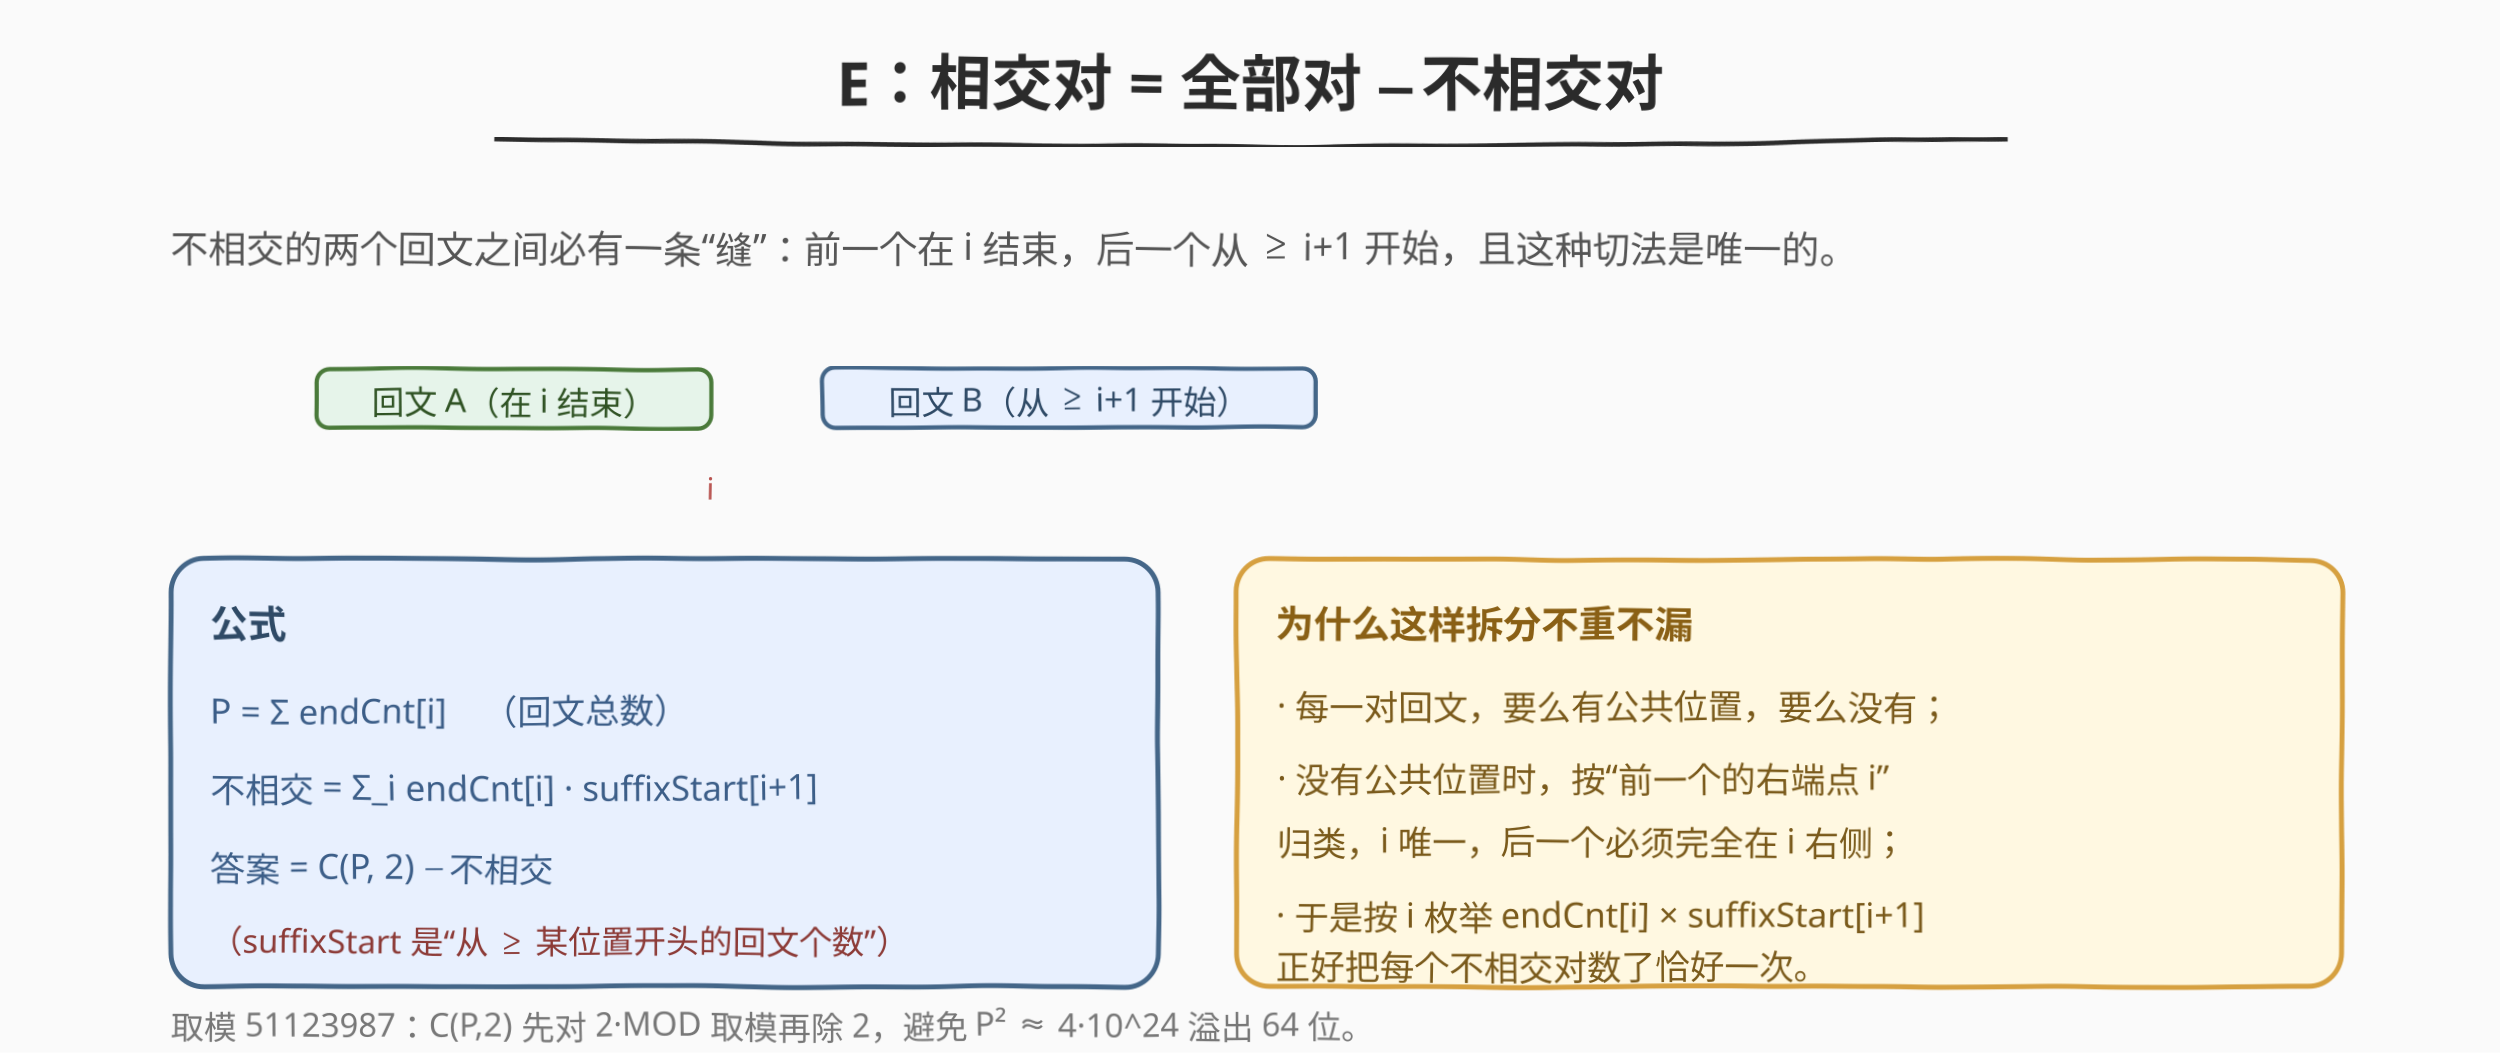
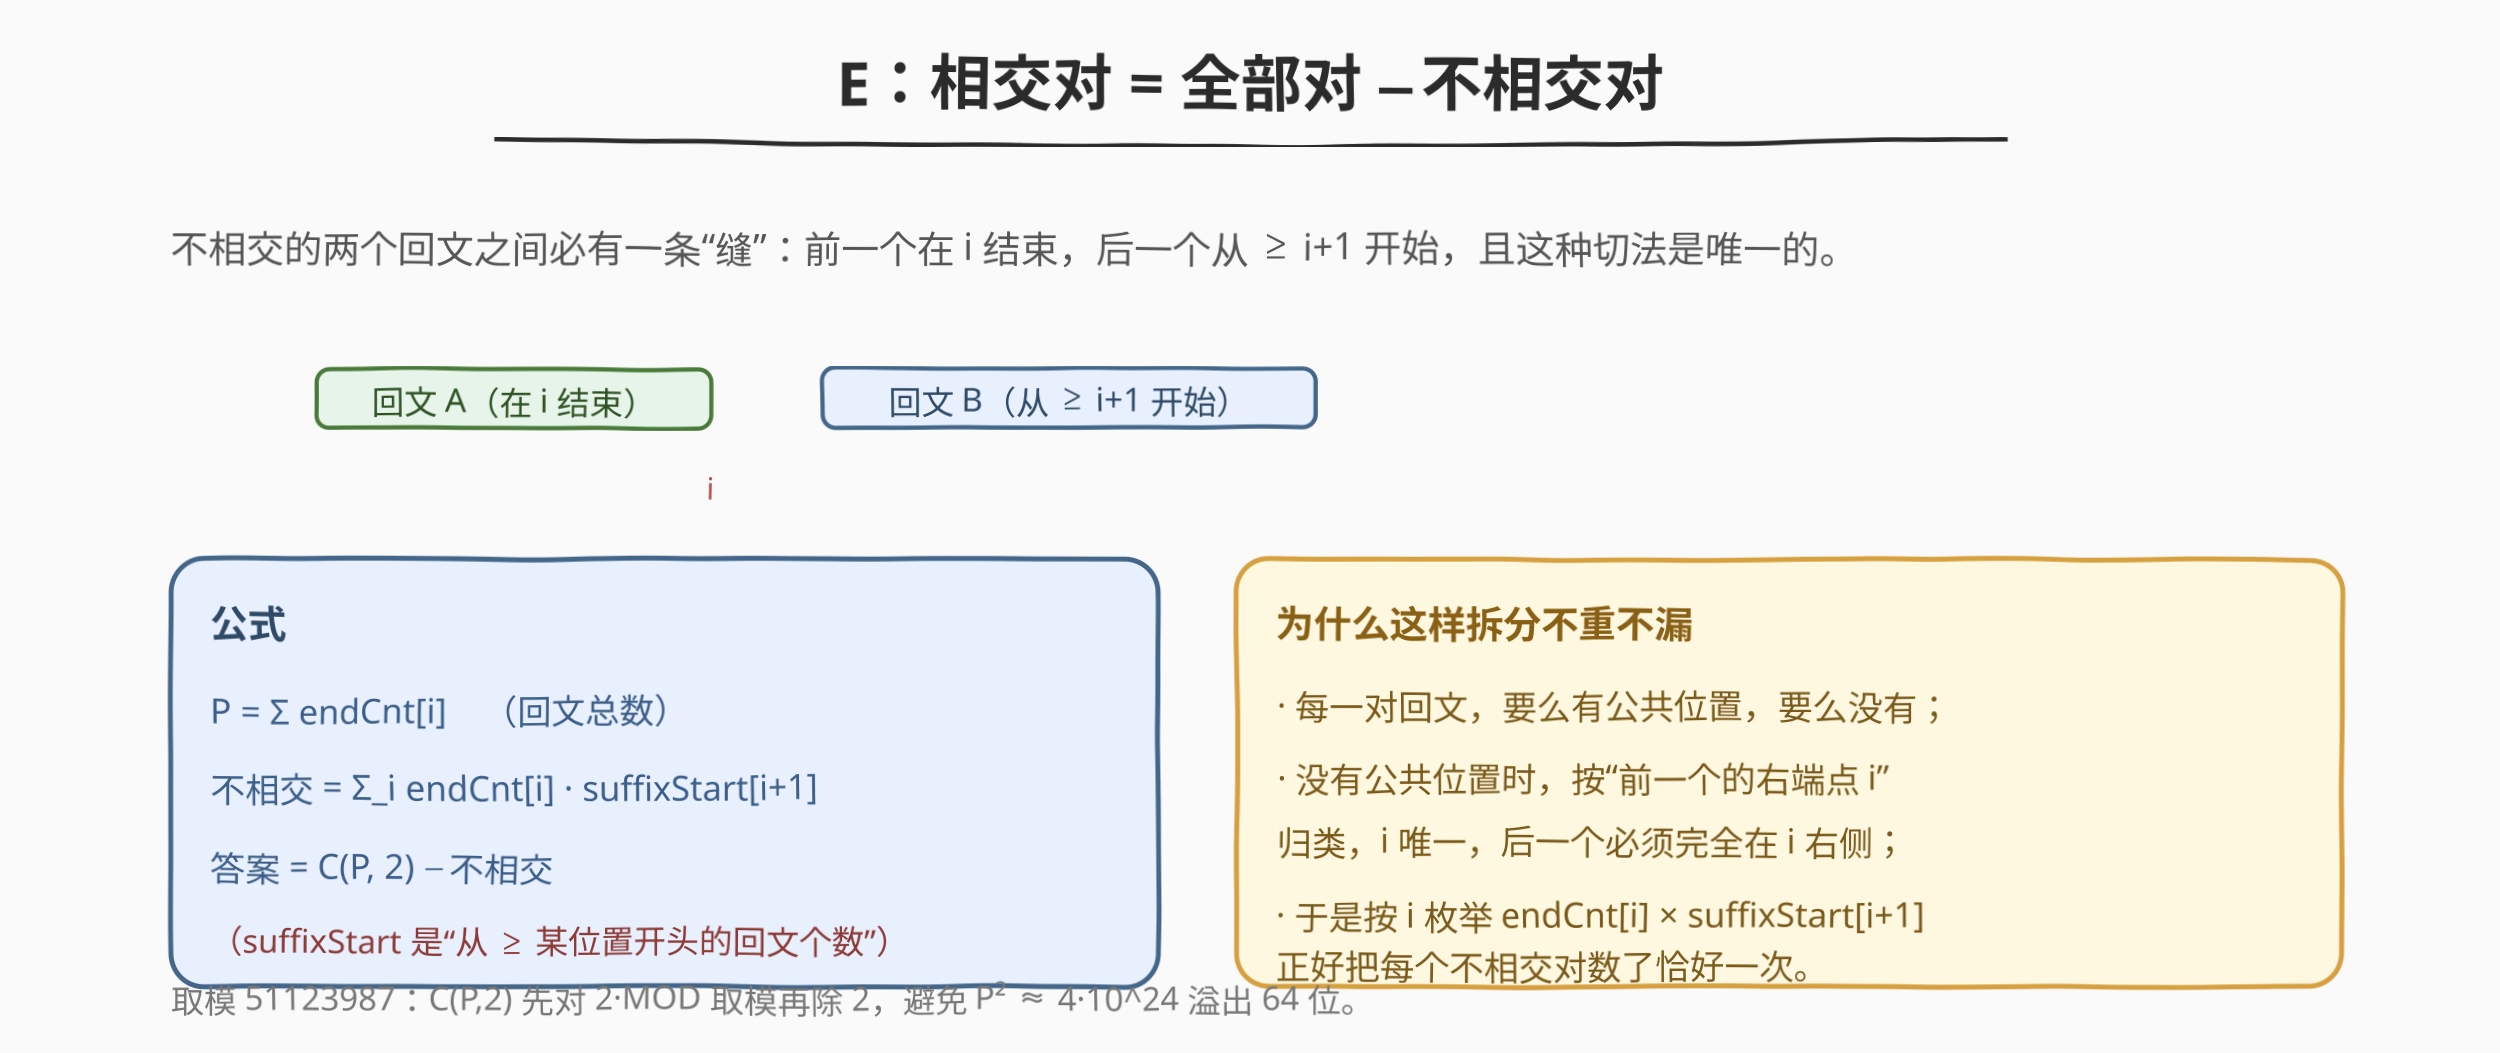
<svg xmlns="http://www.w3.org/2000/svg" width="760" height="320" viewBox="0 0 760 320" font-family="'Comic Sans MS','Marker Felt','Segoe UI','Kaiti SC',楷体,cursive">
  <defs>
    <filter id="rough2" x="-4%" y="-4%" width="108%" height="108%">
      <feTurbulence type="fractalNoise" baseFrequency="0.022" numOctaves="2" seed="61" />
      <feDisplacementMap in="SourceGraphic" scale="1.5" />
    </filter>
  </defs>
  <rect width="760" height="320" fill="#fafafa" />
  <text x="380" y="32" text-anchor="middle" font-size="18.5" font-weight="bold" fill="#2b2b2b" filter="url(#rough2)">E：相交对 = 全部对 − 不相交对</text>
  <path d="M 150 42 Q 380 47 610 42" stroke="#2b2b2b" stroke-width="1.4" fill="none" filter="url(#rough2)" />
  <text x="52" y="80" font-size="11.5" fill="#555" filter="url(#rough2)">不相交的两个回文之间必有一条“缝”：前一个在 i 结束，后一个从 ≥ i+1 开始，且这种切法是唯一的。</text>
  <line x1="52" y1="130" x2="700" y2="130" stroke="#888" stroke-width="1.4" filter="url(#rough2)" />
  <rect x="96" y="112" width="120" height="18" rx="4" fill="#e6f4ea" stroke="#4a7a3a" stroke-width="1.3" filter="url(#rough2)" />
  <text x="156" y="126" text-anchor="middle" font-size="10" fill="#2f5223" filter="url(#rough2)">回文 A（在 i 结束）</text>
  <line x1="216" y1="104" x2="216" y2="136" stroke="#b85450" stroke-width="1.6" stroke-dasharray="4 3" filter="url(#rough2)" />
  <text x="216" y="152" text-anchor="middle" font-size="9.5" fill="#b85450" filter="url(#rough2)">i</text>
  <rect x="250" y="112" width="150" height="18" rx="4" fill="#e8f0fe" stroke="#446688" stroke-width="1.3" filter="url(#rough2)" />
  <text x="325" y="126" text-anchor="middle" font-size="10" fill="#2f4a66" filter="url(#rough2)">回文 B（从 ≥ i+1 开始）</text>
  <rect x="52" y="170" width="300" height="130" rx="10" fill="#e8f0fe" stroke="#446688" stroke-width="1.5" filter="url(#rough2)" />
  <text x="64" y="194" font-size="11.5" font-weight="bold" fill="#2f4a66" filter="url(#rough2)">公式</text>
  <text x="64" y="220" font-size="10.5" fill="#3c5e88" filter="url(#rough2)">P = Σ endCnt[i]　（回文总数）</text>
  <text x="64" y="244" font-size="10.5" fill="#3c5e88" filter="url(#rough2)">不相交 = Σ_i endCnt[i] · suffixStart[i+1]</text>
  <text x="64" y="268" font-size="10.5" fill="#3c5e88" filter="url(#rough2)">答案 = C(P, 2) − 不相交</text>
  <text x="64" y="290" font-size="10" fill="#8c3a36" filter="url(#rough2)">（suffixStart 是“从 ≥ 某位置开头的回文个数”）</text>
  <rect x="376" y="170" width="336" height="130" rx="10" fill="#fff8e1" stroke="#d6a040" stroke-width="1.5" filter="url(#rough2)" />
  <text x="388" y="194" font-size="11.5" font-weight="bold" fill="#8a6015" filter="url(#rough2)">为什么这样拆分不重不漏</text>
  <text x="388" y="218" font-size="10.5" fill="#7a5a1b" filter="url(#rough2)">· 每一对回文，要么有公共位置，要么没有；</text>
  <text x="388" y="240" font-size="10.5" fill="#7a5a1b" filter="url(#rough2)">· 没有公共位置时，按“前一个的右端点 i”</text>
  <text x="388" y="260" font-size="10.5" fill="#7a5a1b" filter="url(#rough2)">　归类，i 唯一，后一个必须完全在 i 右侧；</text>
  <text x="388" y="282" font-size="10.5" fill="#7a5a1b" filter="url(#rough2)">· 于是按 i 枚举 endCnt[i] × suffixStart[i+1]</text>
  <text x="388" y="298" font-size="10.5" fill="#7a5a1b" filter="url(#rough2)">　正好把每个不相交对数了恰好一次。</text>
-   <text x="52" y="316" font-size="10" fill="#777" filter="url(#rough2)">取模 51123987：C(P,2) 先对 2·MOD 取模再除 2，避免 P² ≈ 4·10^24 溢出 64 位。</text>
+   <text x="52" y="308" font-size="10" fill="#777" filter="url(#rough2)">取模 51123987：C(P,2) 先对 2·MOD 取模再除 2，避免 P² ≈ 4·10^24 溢出 64 位。</text>
</svg>
